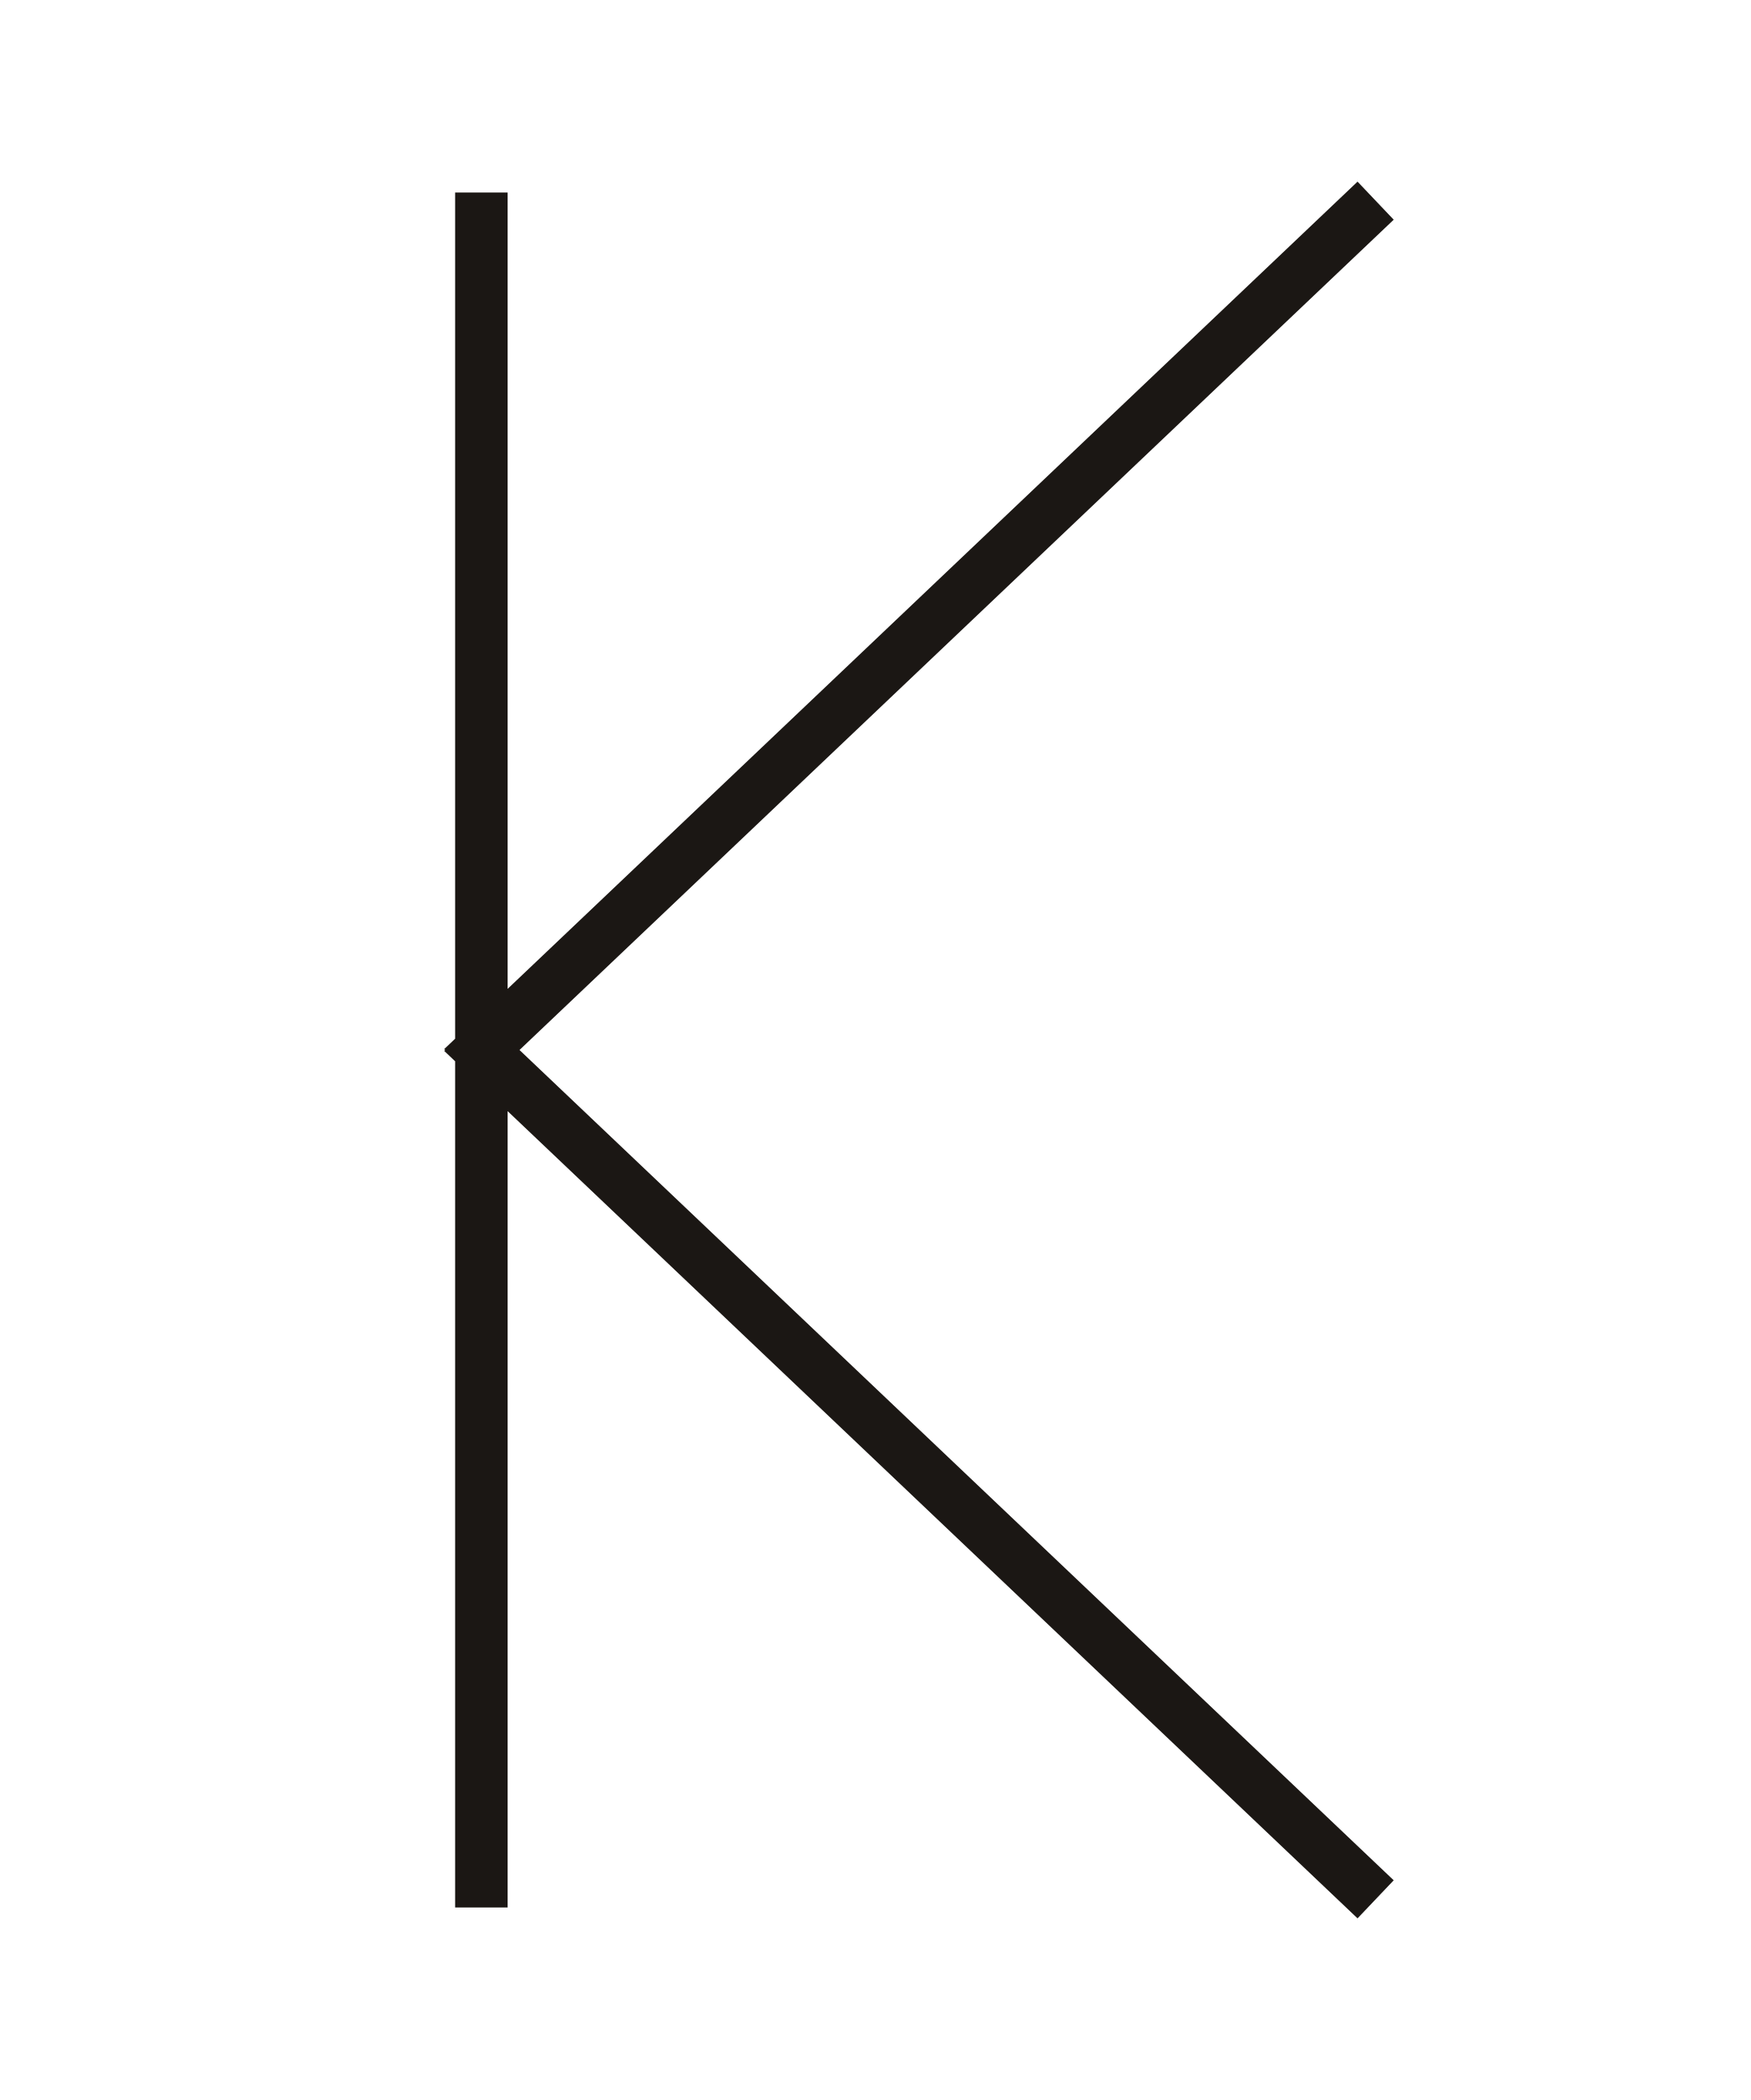
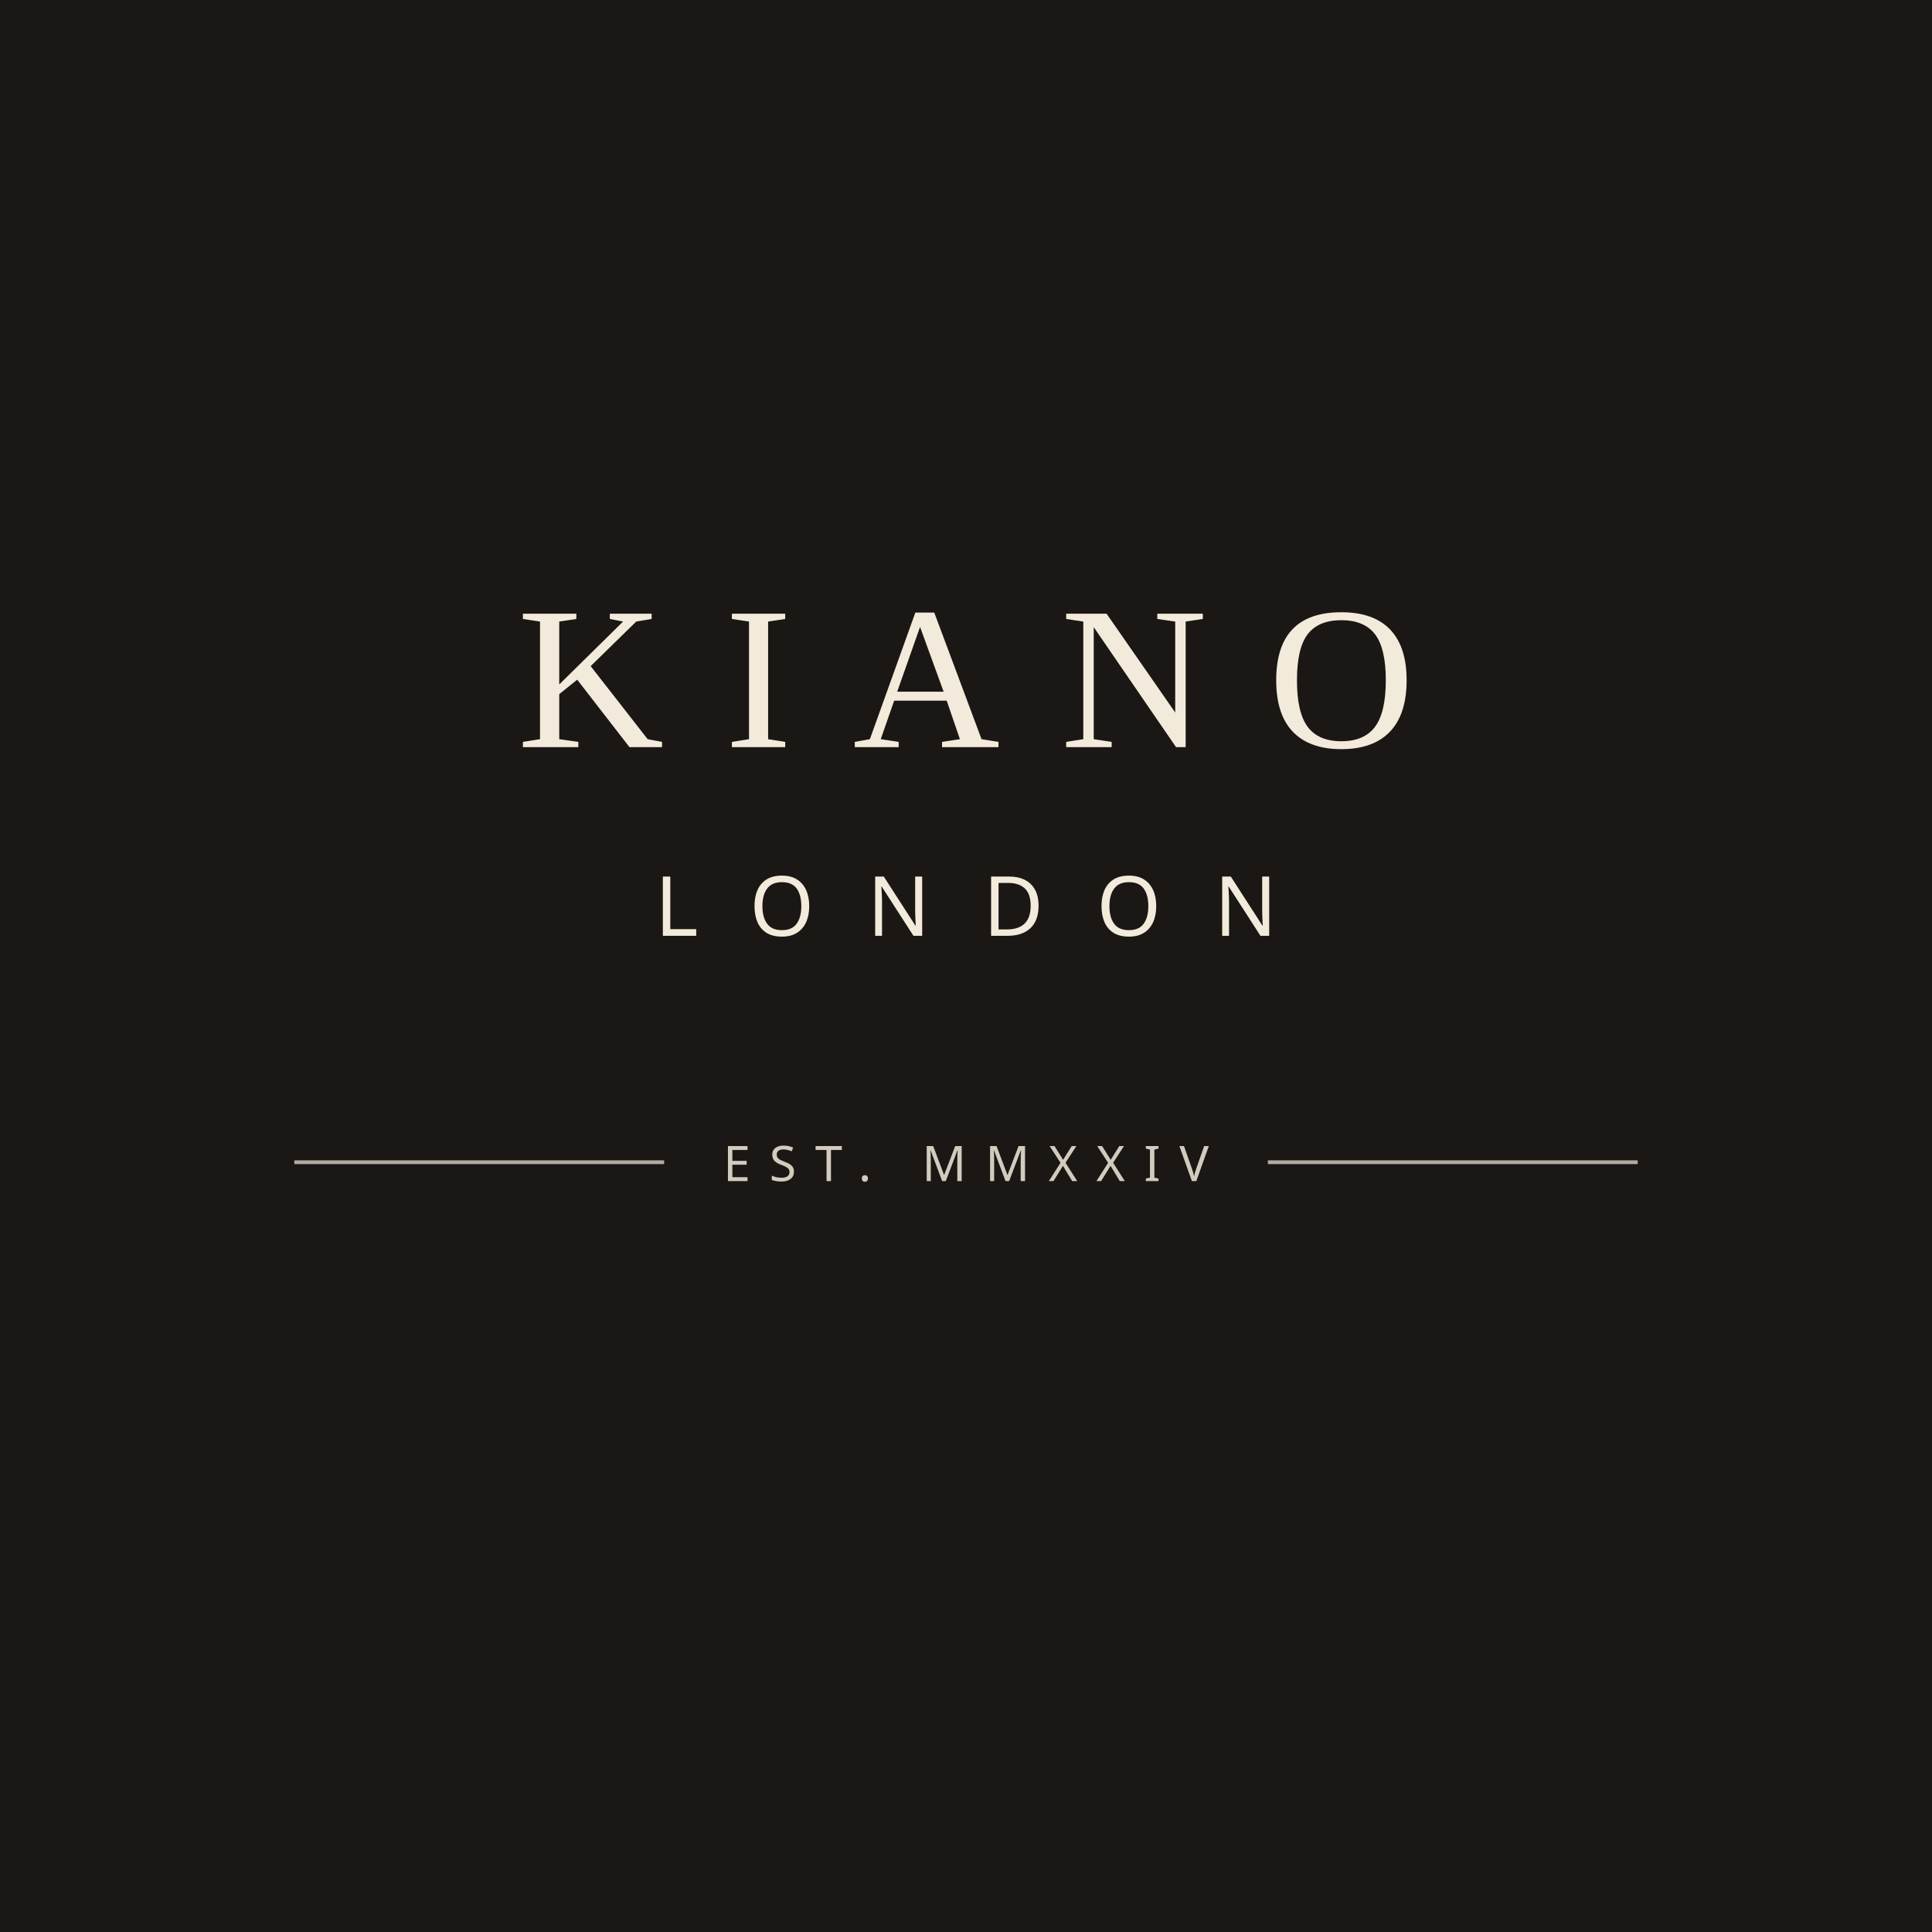
- <svg xmlns="http://www.w3.org/2000/svg" viewBox="0 0 40 48" fill="none" role="img" aria-label="Kiano">
-   <path d="M11 5v38M11 24L31 5M11 24L31 43" stroke="#1B1714" stroke-width="1.2" stroke-linecap="square" stroke-linejoin="miter" />
+ <svg xmlns="http://www.w3.org/2000/svg" viewBox="0 0 512 512" role="img" aria-label="Kiano London">
+   <rect width="512" height="512" fill="#1B1714" />
+   <text x="256" y="198" text-anchor="middle" fill="#F2EBDC" font-family="Georgia, 'Times New Roman', serif" font-size="54" font-weight="400" letter-spacing="16">KIANO</text>
+   <text x="256" y="248" text-anchor="middle" fill="#F2EBDC" font-family="ui-sans-serif, system-ui, sans-serif" font-size="22" font-weight="400" letter-spacing="14">LONDON</text>
+   <line x1="78" y1="308" x2="176" y2="308" stroke="#F2EBDC" stroke-width="1" opacity="0.7" />
+   <text x="256" y="313" text-anchor="middle" fill="#F2EBDC" font-family="ui-sans-serif, system-ui, sans-serif" font-size="13" font-weight="400" letter-spacing="5" opacity="0.85">EST. MMXXIV</text>
+   <line x1="336" y1="308" x2="434" y2="308" stroke="#F2EBDC" stroke-width="1" opacity="0.7" />
</svg>
